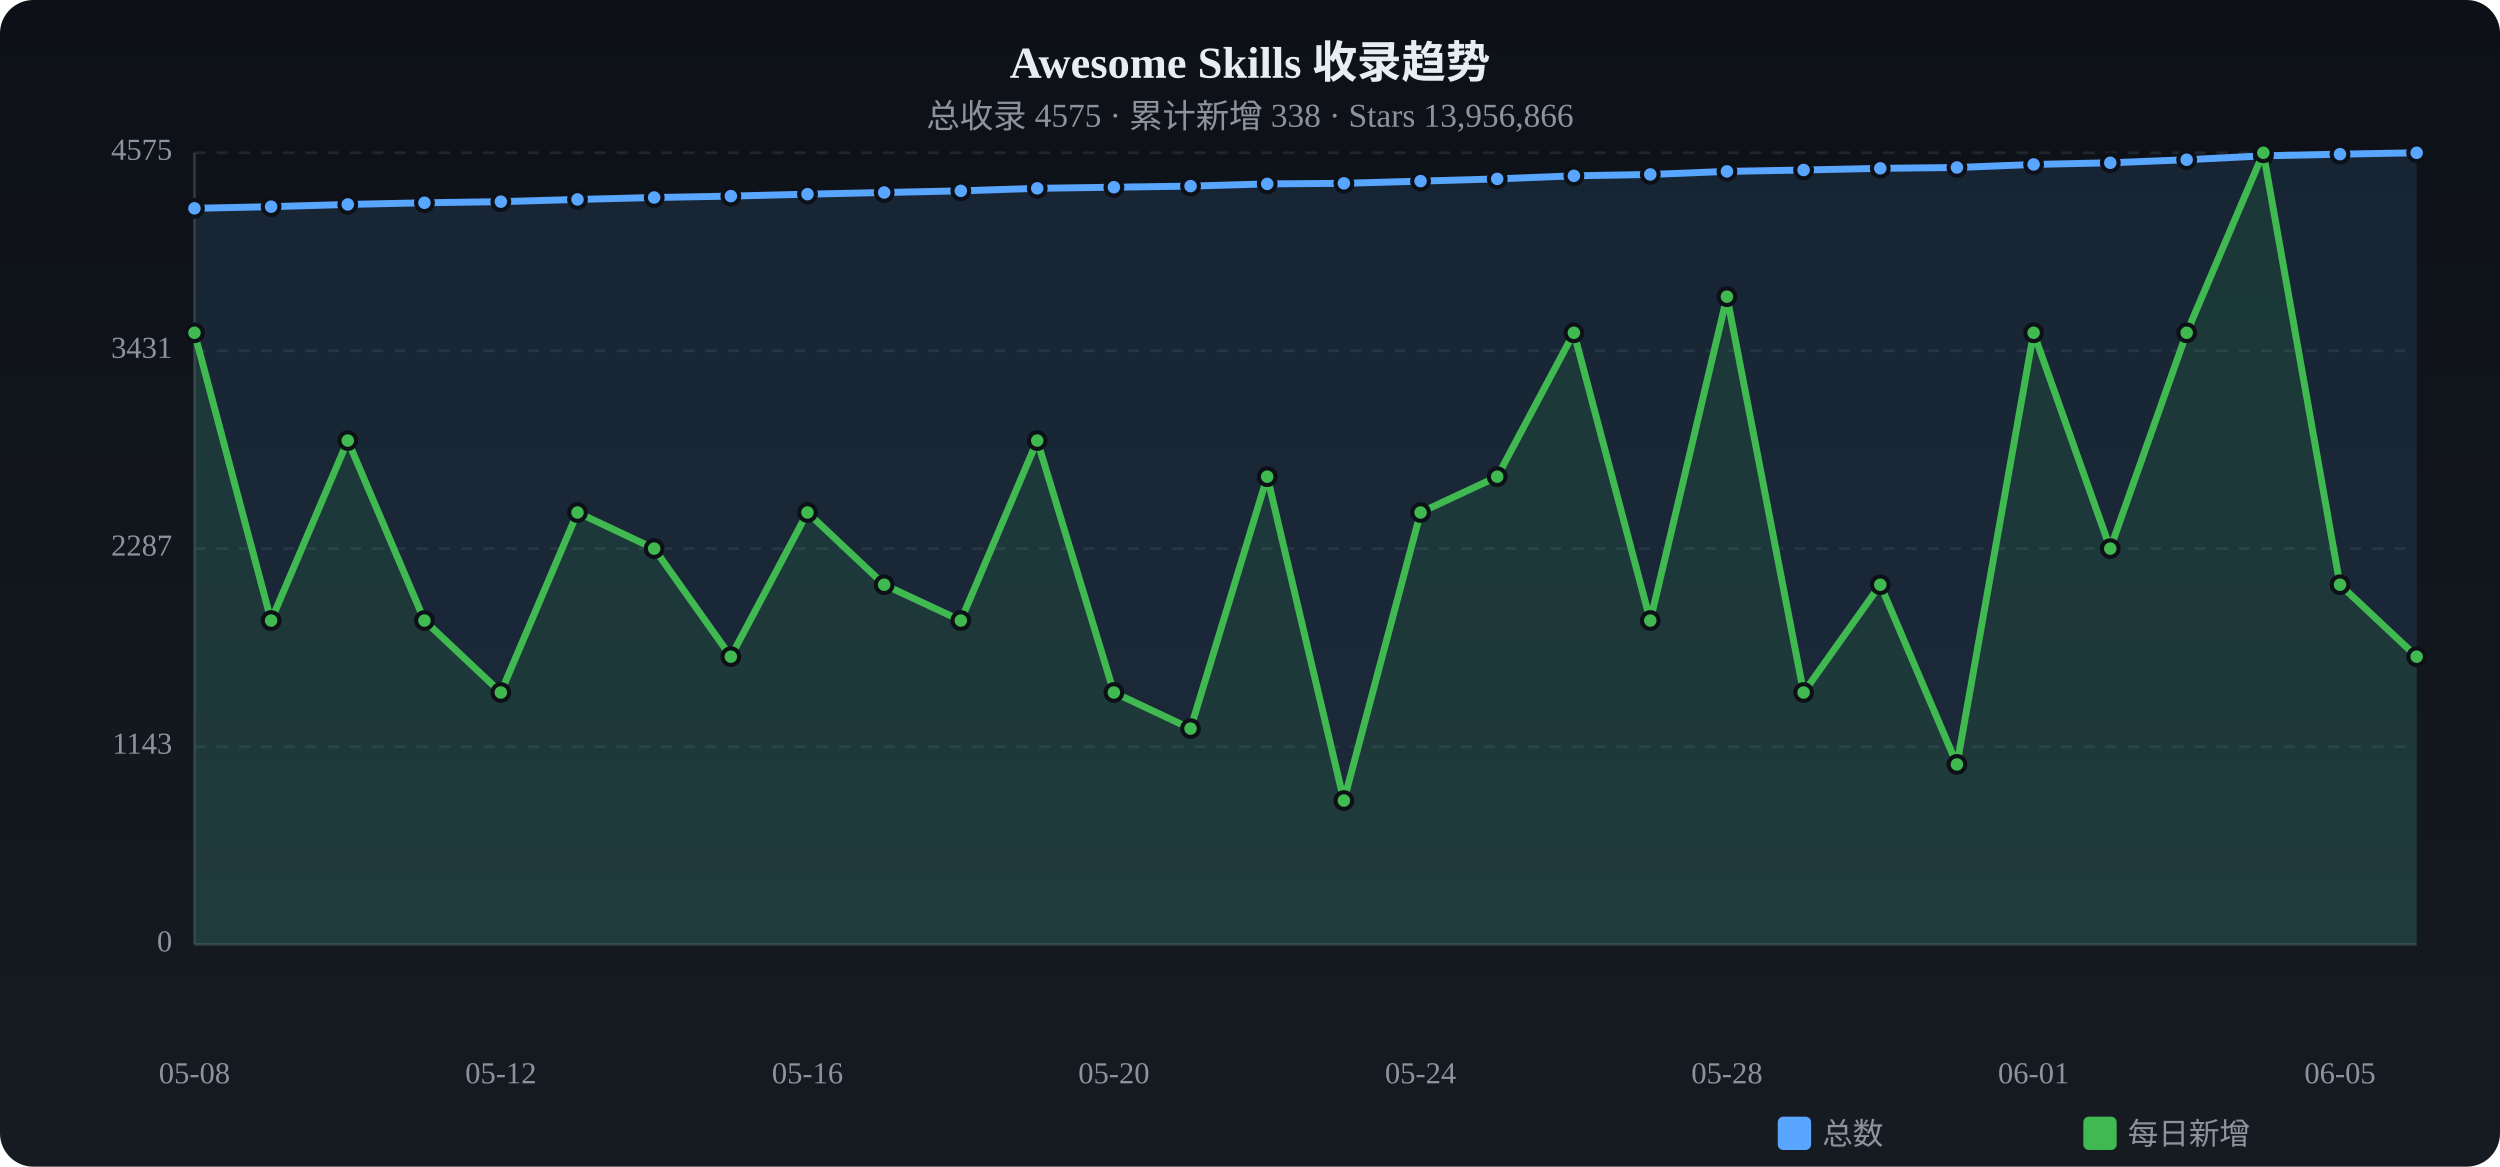
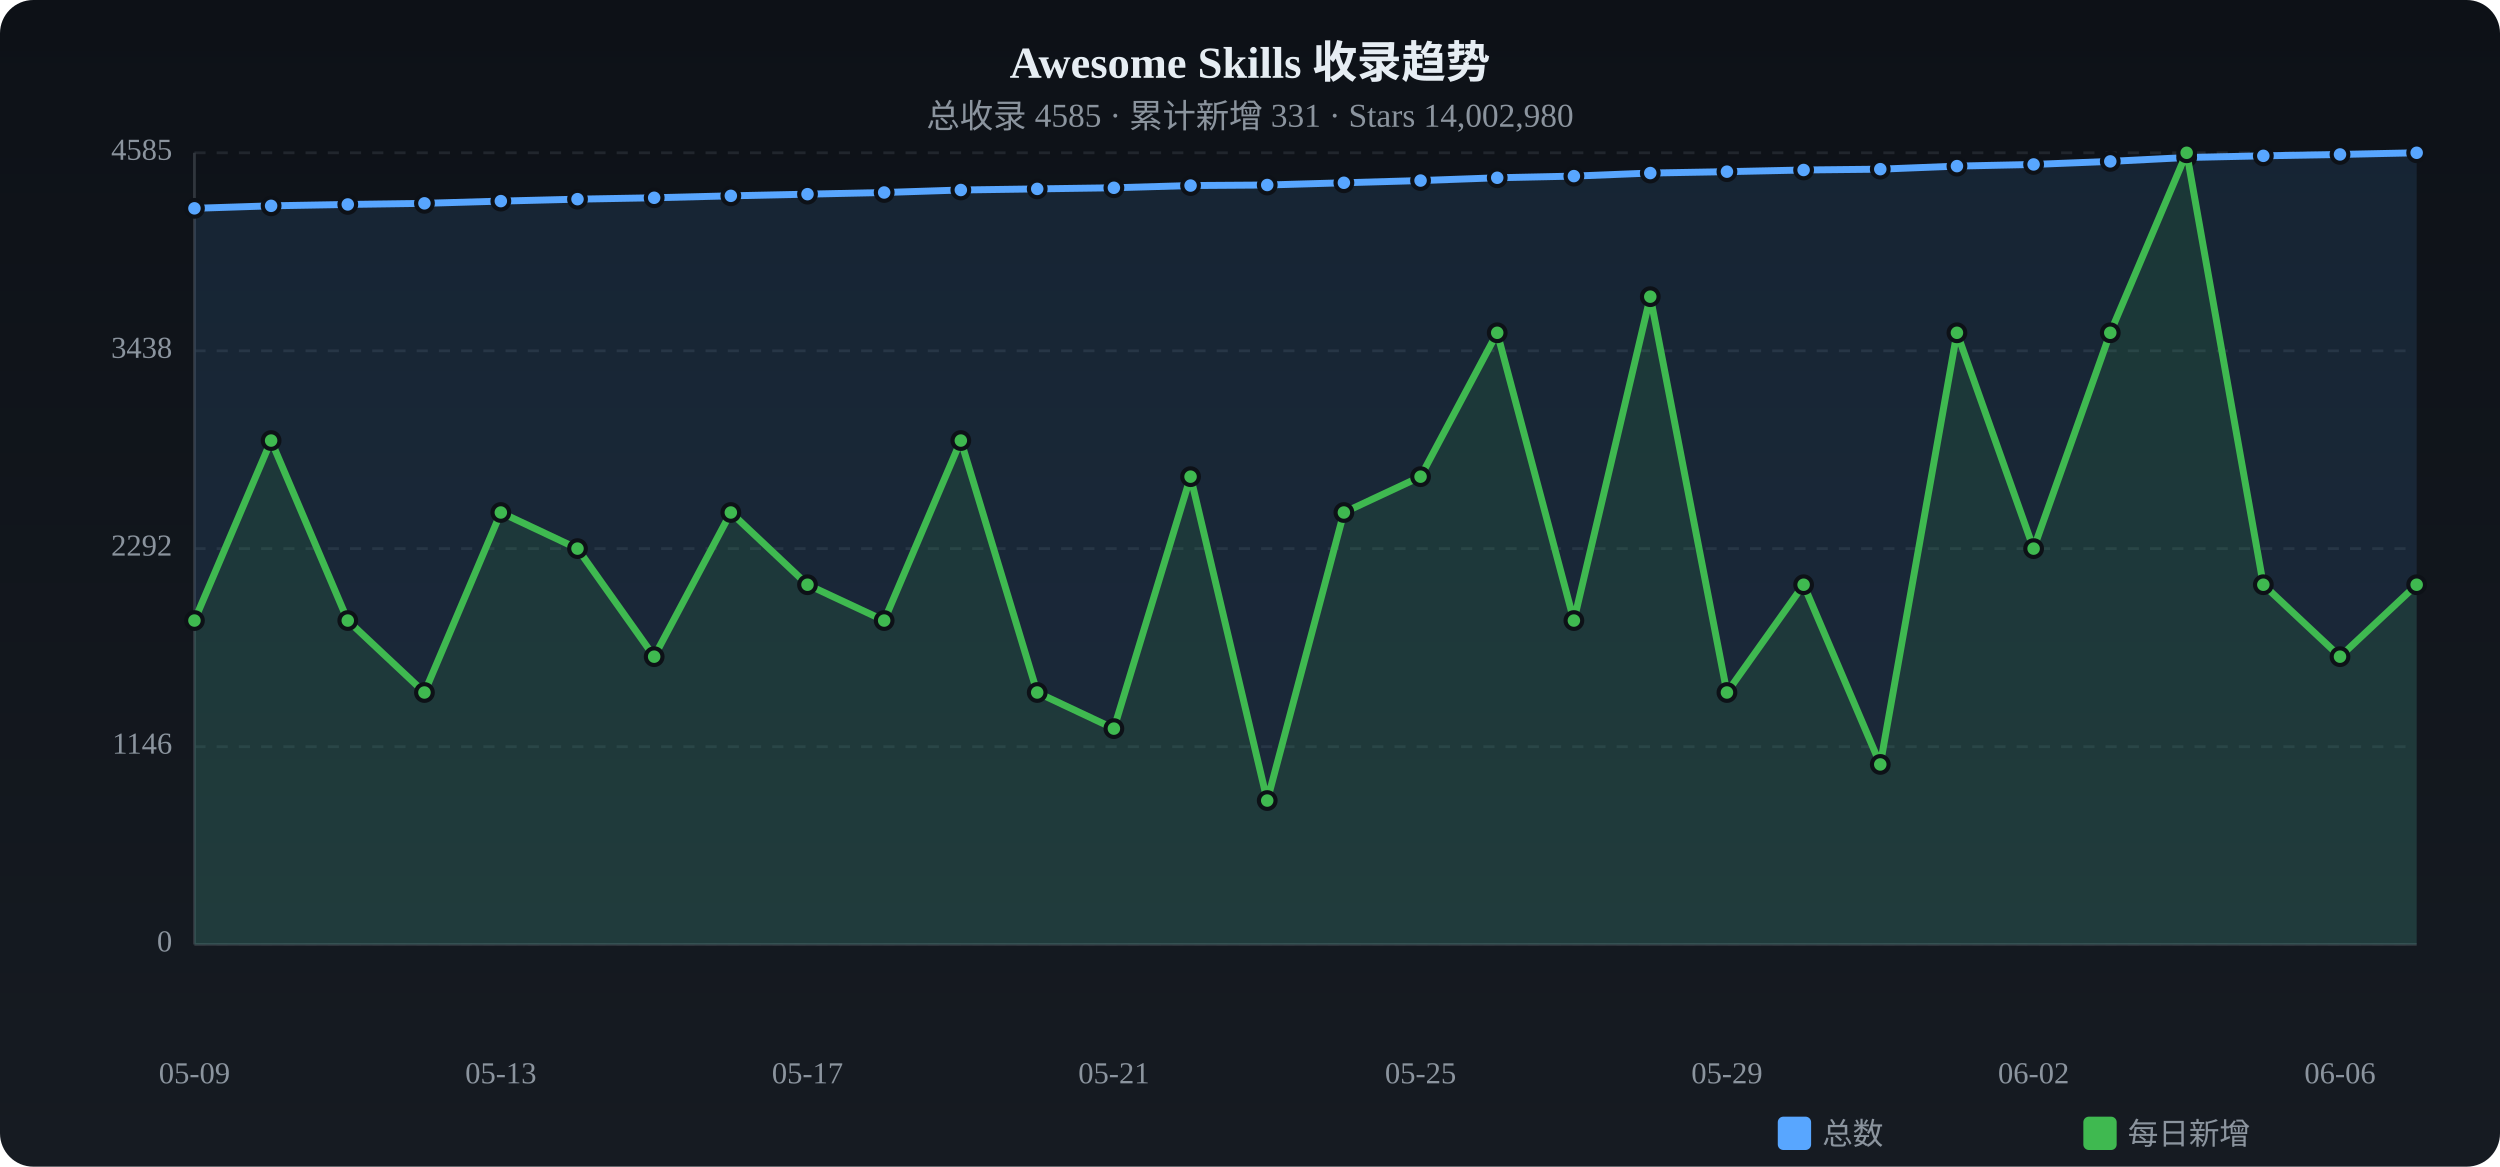
<svg xmlns="http://www.w3.org/2000/svg" viewBox="0 0 900 420" width="900" height="420">
  <defs>
    <linearGradient id="tbg" x1="0%" y1="0%" x2="0%" y2="100%">
      <stop offset="0%" stop-color="#0d1117" />
      <stop offset="100%" stop-color="#161b22" />
    </linearGradient>
  </defs>
  <rect width="900" height="420" rx="12" fill="url(#tbg)" />
  <text x="450.0" y="28" text-anchor="middle" fill="#e6edf3" font-size="16" font-weight="bold">Awesome Skills 收录趋势</text>
-   <text x="450.0" y="46" text-anchor="middle" fill="#8b949e" font-size="12">总收录 4575 · 累计新增 338 · Stars 13,956,866</text>
+   <text x="450.0" y="46" text-anchor="middle" fill="#8b949e" font-size="12">总收录 4585 · 累计新增 331 · Stars 14,002,980</text>
  <text x="62" y="340.0" text-anchor="end" fill="#8b949e" font-size="11" dominant-baseline="middle">0</text>
  <line x1="70" y1="340.0" x2="870" y2="340.0" stroke="#21262d" stroke-dasharray="4 4" />
-   <text x="62" y="268.8" text-anchor="end" fill="#8b949e" font-size="11" dominant-baseline="middle">1143</text>
+   <text x="62" y="268.8" text-anchor="end" fill="#8b949e" font-size="11" dominant-baseline="middle">1146</text>
  <line x1="70" y1="268.8" x2="870" y2="268.8" stroke="#21262d" stroke-dasharray="4 4" />
-   <text x="62" y="197.5" text-anchor="end" fill="#8b949e" font-size="11" dominant-baseline="middle">2287</text>
+   <text x="62" y="197.5" text-anchor="end" fill="#8b949e" font-size="11" dominant-baseline="middle">2292</text>
  <line x1="70" y1="197.5" x2="870" y2="197.5" stroke="#21262d" stroke-dasharray="4 4" />
-   <text x="62" y="126.3" text-anchor="end" fill="#8b949e" font-size="11" dominant-baseline="middle">3431</text>
+   <text x="62" y="126.3" text-anchor="end" fill="#8b949e" font-size="11" dominant-baseline="middle">3438</text>
  <line x1="70" y1="126.3" x2="870" y2="126.3" stroke="#21262d" stroke-dasharray="4 4" />
-   <text x="62" y="55.0" text-anchor="end" fill="#8b949e" font-size="11" dominant-baseline="middle">4575</text>
+   <text x="62" y="55.0" text-anchor="end" fill="#8b949e" font-size="11" dominant-baseline="middle">4585</text>
  <line x1="70" y1="55.0" x2="870" y2="55.0" stroke="#21262d" stroke-dasharray="4 4" />
  <line x1="70" y1="55" x2="70" y2="340" stroke="#30363d" />
  <line x1="70" y1="340" x2="870" y2="340" stroke="#30363d" />
-   <path d="M70.0,75.0 L97.6,74.4 L125.2,73.6 L152.8,73.0 L180.3,72.6 L207.9,71.8 L235.5,71.1 L263.1,70.6 L290.7,69.9 L318.3,69.3 L345.9,68.7 L373.4,67.8 L401.0,67.4 L428.6,67.0 L456.2,66.2 L483.8,66.0 L511.4,65.2 L539.0,64.4 L566.6,63.3 L594.1,62.8 L621.7,61.7 L649.3,61.2 L676.9,60.6 L704.5,60.3 L732.1,59.2 L759.7,58.6 L787.2,57.5 L814.8,56.1 L842.4,55.5 L870.0,55.0 L870.0,340 L70.0,340 Z" fill="#58a6ff" opacity="0.12" />
-   <polyline points="70.0,75.0 97.6,74.4 125.2,73.6 152.8,73.0 180.3,72.6 207.9,71.8 235.5,71.1 263.1,70.6 290.7,69.9 318.3,69.3 345.9,68.7 373.4,67.8 401.0,67.4 428.6,67.0 456.2,66.2 483.8,66.0 511.4,65.2 539.0,64.4 566.6,63.3 594.1,62.8 621.7,61.7 649.3,61.2 676.9,60.6 704.5,60.3 732.1,59.2 759.7,58.6 787.2,57.5 814.8,56.1 842.4,55.5 870.0,55.0" fill="none" stroke="#58a6ff" stroke-width="2.5" stroke-linecap="round" stroke-linejoin="round" />
+   <path d="M70.0,75.0 L97.6,74.1 L125.2,73.6 L152.8,73.2 L180.3,72.4 L207.9,71.7 L235.5,71.2 L263.1,70.5 L290.7,69.9 L318.3,69.3 L345.9,68.4 L373.4,68.0 L401.0,67.6 L428.6,66.8 L456.2,66.6 L483.8,65.8 L511.4,65.0 L539.0,64.0 L566.6,63.4 L594.1,62.3 L621.7,61.8 L649.3,61.2 L676.9,60.9 L704.5,59.8 L732.1,59.2 L759.7,58.1 L787.2,56.7 L814.8,56.1 L842.4,55.6 L870.0,55.0 L870.0,340 L70.0,340 Z" fill="#58a6ff" opacity="0.12" />
+   <polyline points="70.0,75.0 97.6,74.1 125.2,73.6 152.8,73.2 180.3,72.4 207.9,71.7 235.5,71.2 263.1,70.5 290.7,69.9 318.3,69.3 345.9,68.4 373.4,68.0 401.0,67.6 428.6,66.8 456.2,66.6 483.8,65.8 511.4,65.0 539.0,64.0 566.6,63.4 594.1,62.3 621.7,61.8 649.3,61.2 676.9,60.9 704.5,59.8 732.1,59.2 759.7,58.1 787.2,56.7 814.8,56.1 842.4,55.6 870.0,55.0" fill="none" stroke="#58a6ff" stroke-width="2.5" stroke-linecap="round" stroke-linejoin="round" />
  <circle cx="70.0" cy="75.0" r="3" fill="#58a6ff" stroke="#0d1117" stroke-width="1.5" />
-   <circle cx="97.6" cy="74.4" r="3" fill="#58a6ff" stroke="#0d1117" stroke-width="1.5" />
+   <circle cx="97.6" cy="74.1" r="3" fill="#58a6ff" stroke="#0d1117" stroke-width="1.5" />
  <circle cx="125.2" cy="73.6" r="3" fill="#58a6ff" stroke="#0d1117" stroke-width="1.5" />
-   <circle cx="152.8" cy="73.0" r="3" fill="#58a6ff" stroke="#0d1117" stroke-width="1.5" />
-   <circle cx="180.3" cy="72.6" r="3" fill="#58a6ff" stroke="#0d1117" stroke-width="1.5" />
-   <circle cx="207.9" cy="71.8" r="3" fill="#58a6ff" stroke="#0d1117" stroke-width="1.5" />
-   <circle cx="235.5" cy="71.1" r="3" fill="#58a6ff" stroke="#0d1117" stroke-width="1.5" />
-   <circle cx="263.1" cy="70.6" r="3" fill="#58a6ff" stroke="#0d1117" stroke-width="1.5" />
+   <circle cx="152.8" cy="73.2" r="3" fill="#58a6ff" stroke="#0d1117" stroke-width="1.5" />
+   <circle cx="180.3" cy="72.4" r="3" fill="#58a6ff" stroke="#0d1117" stroke-width="1.5" />
+   <circle cx="207.9" cy="71.7" r="3" fill="#58a6ff" stroke="#0d1117" stroke-width="1.5" />
+   <circle cx="235.5" cy="71.2" r="3" fill="#58a6ff" stroke="#0d1117" stroke-width="1.5" />
+   <circle cx="263.1" cy="70.5" r="3" fill="#58a6ff" stroke="#0d1117" stroke-width="1.5" />
  <circle cx="290.7" cy="69.9" r="3" fill="#58a6ff" stroke="#0d1117" stroke-width="1.5" />
  <circle cx="318.3" cy="69.3" r="3" fill="#58a6ff" stroke="#0d1117" stroke-width="1.5" />
-   <circle cx="345.9" cy="68.7" r="3" fill="#58a6ff" stroke="#0d1117" stroke-width="1.5" />
-   <circle cx="373.4" cy="67.8" r="3" fill="#58a6ff" stroke="#0d1117" stroke-width="1.5" />
-   <circle cx="401.0" cy="67.4" r="3" fill="#58a6ff" stroke="#0d1117" stroke-width="1.5" />
-   <circle cx="428.6" cy="67.0" r="3" fill="#58a6ff" stroke="#0d1117" stroke-width="1.5" />
-   <circle cx="456.2" cy="66.2" r="3" fill="#58a6ff" stroke="#0d1117" stroke-width="1.5" />
-   <circle cx="483.8" cy="66.0" r="3" fill="#58a6ff" stroke="#0d1117" stroke-width="1.5" />
-   <circle cx="511.4" cy="65.2" r="3" fill="#58a6ff" stroke="#0d1117" stroke-width="1.5" />
-   <circle cx="539.0" cy="64.4" r="3" fill="#58a6ff" stroke="#0d1117" stroke-width="1.5" />
-   <circle cx="566.6" cy="63.3" r="3" fill="#58a6ff" stroke="#0d1117" stroke-width="1.5" />
-   <circle cx="594.1" cy="62.8" r="3" fill="#58a6ff" stroke="#0d1117" stroke-width="1.5" />
-   <circle cx="621.7" cy="61.7" r="3" fill="#58a6ff" stroke="#0d1117" stroke-width="1.5" />
+   <circle cx="345.9" cy="68.4" r="3" fill="#58a6ff" stroke="#0d1117" stroke-width="1.5" />
+   <circle cx="373.4" cy="68.0" r="3" fill="#58a6ff" stroke="#0d1117" stroke-width="1.5" />
+   <circle cx="401.0" cy="67.6" r="3" fill="#58a6ff" stroke="#0d1117" stroke-width="1.5" />
+   <circle cx="428.6" cy="66.8" r="3" fill="#58a6ff" stroke="#0d1117" stroke-width="1.5" />
+   <circle cx="456.2" cy="66.6" r="3" fill="#58a6ff" stroke="#0d1117" stroke-width="1.5" />
+   <circle cx="483.8" cy="65.8" r="3" fill="#58a6ff" stroke="#0d1117" stroke-width="1.5" />
+   <circle cx="511.4" cy="65.0" r="3" fill="#58a6ff" stroke="#0d1117" stroke-width="1.5" />
+   <circle cx="539.0" cy="64.0" r="3" fill="#58a6ff" stroke="#0d1117" stroke-width="1.5" />
+   <circle cx="566.6" cy="63.4" r="3" fill="#58a6ff" stroke="#0d1117" stroke-width="1.5" />
+   <circle cx="594.1" cy="62.3" r="3" fill="#58a6ff" stroke="#0d1117" stroke-width="1.5" />
+   <circle cx="621.7" cy="61.8" r="3" fill="#58a6ff" stroke="#0d1117" stroke-width="1.5" />
  <circle cx="649.3" cy="61.2" r="3" fill="#58a6ff" stroke="#0d1117" stroke-width="1.5" />
-   <circle cx="676.9" cy="60.6" r="3" fill="#58a6ff" stroke="#0d1117" stroke-width="1.5" />
-   <circle cx="704.5" cy="60.3" r="3" fill="#58a6ff" stroke="#0d1117" stroke-width="1.5" />
+   <circle cx="676.9" cy="60.9" r="3" fill="#58a6ff" stroke="#0d1117" stroke-width="1.5" />
+   <circle cx="704.5" cy="59.8" r="3" fill="#58a6ff" stroke="#0d1117" stroke-width="1.5" />
  <circle cx="732.1" cy="59.2" r="3" fill="#58a6ff" stroke="#0d1117" stroke-width="1.5" />
-   <circle cx="759.7" cy="58.6" r="3" fill="#58a6ff" stroke="#0d1117" stroke-width="1.5" />
-   <circle cx="787.2" cy="57.5" r="3" fill="#58a6ff" stroke="#0d1117" stroke-width="1.5" />
+   <circle cx="759.7" cy="58.1" r="3" fill="#58a6ff" stroke="#0d1117" stroke-width="1.5" />
+   <circle cx="787.2" cy="56.7" r="3" fill="#58a6ff" stroke="#0d1117" stroke-width="1.5" />
  <circle cx="814.8" cy="56.1" r="3" fill="#58a6ff" stroke="#0d1117" stroke-width="1.5" />
-   <circle cx="842.4" cy="55.5" r="3" fill="#58a6ff" stroke="#0d1117" stroke-width="1.5" />
+   <circle cx="842.4" cy="55.6" r="3" fill="#58a6ff" stroke="#0d1117" stroke-width="1.5" />
  <circle cx="870.0" cy="55.0" r="3" fill="#58a6ff" stroke="#0d1117" stroke-width="1.5" />
-   <path d="M70.0,119.8 L97.6,223.4 L125.2,158.6 L152.8,223.4 L180.3,249.3 L207.9,184.5 L235.5,197.5 L263.1,236.4 L290.7,184.5 L318.3,210.5 L345.9,223.4 L373.4,158.6 L401.0,249.3 L428.6,262.3 L456.2,171.6 L483.8,288.2 L511.4,184.5 L539.0,171.6 L566.6,119.8 L594.1,223.4 L621.7,106.8 L649.3,249.3 L676.9,210.5 L704.5,275.2 L732.1,119.8 L759.7,197.5 L787.2,119.8 L814.8,55.0 L842.4,210.5 L870.0,236.4 L870.0,340 L70.0,340 Z" fill="#3fb950" opacity="0.12" />
-   <polyline points="70.0,119.8 97.6,223.4 125.2,158.6 152.8,223.4 180.3,249.3 207.9,184.5 235.5,197.5 263.1,236.4 290.7,184.5 318.3,210.5 345.9,223.4 373.4,158.6 401.0,249.3 428.6,262.3 456.2,171.6 483.8,288.2 511.4,184.5 539.0,171.6 566.6,119.8 594.1,223.4 621.7,106.8 649.3,249.3 676.9,210.5 704.5,275.2 732.1,119.8 759.7,197.5 787.2,119.8 814.8,55.0 842.4,210.5 870.0,236.4" fill="none" stroke="#3fb950" stroke-width="2.5" stroke-linecap="round" stroke-linejoin="round" />
-   <circle cx="70.0" cy="119.8" r="3" fill="#3fb950" stroke="#0d1117" stroke-width="1.5" />
-   <circle cx="97.6" cy="223.4" r="3" fill="#3fb950" stroke="#0d1117" stroke-width="1.5" />
-   <circle cx="125.2" cy="158.6" r="3" fill="#3fb950" stroke="#0d1117" stroke-width="1.5" />
-   <circle cx="152.8" cy="223.4" r="3" fill="#3fb950" stroke="#0d1117" stroke-width="1.5" />
-   <circle cx="180.3" cy="249.3" r="3" fill="#3fb950" stroke="#0d1117" stroke-width="1.5" />
-   <circle cx="207.9" cy="184.5" r="3" fill="#3fb950" stroke="#0d1117" stroke-width="1.5" />
-   <circle cx="235.5" cy="197.5" r="3" fill="#3fb950" stroke="#0d1117" stroke-width="1.5" />
-   <circle cx="263.1" cy="236.4" r="3" fill="#3fb950" stroke="#0d1117" stroke-width="1.5" />
-   <circle cx="290.7" cy="184.5" r="3" fill="#3fb950" stroke="#0d1117" stroke-width="1.5" />
-   <circle cx="318.3" cy="210.5" r="3" fill="#3fb950" stroke="#0d1117" stroke-width="1.5" />
-   <circle cx="345.9" cy="223.4" r="3" fill="#3fb950" stroke="#0d1117" stroke-width="1.5" />
-   <circle cx="373.4" cy="158.6" r="3" fill="#3fb950" stroke="#0d1117" stroke-width="1.5" />
-   <circle cx="401.0" cy="249.3" r="3" fill="#3fb950" stroke="#0d1117" stroke-width="1.5" />
-   <circle cx="428.6" cy="262.3" r="3" fill="#3fb950" stroke="#0d1117" stroke-width="1.5" />
-   <circle cx="456.2" cy="171.6" r="3" fill="#3fb950" stroke="#0d1117" stroke-width="1.5" />
-   <circle cx="483.8" cy="288.2" r="3" fill="#3fb950" stroke="#0d1117" stroke-width="1.5" />
-   <circle cx="511.4" cy="184.5" r="3" fill="#3fb950" stroke="#0d1117" stroke-width="1.5" />
-   <circle cx="539.0" cy="171.6" r="3" fill="#3fb950" stroke="#0d1117" stroke-width="1.5" />
-   <circle cx="566.6" cy="119.8" r="3" fill="#3fb950" stroke="#0d1117" stroke-width="1.5" />
-   <circle cx="594.1" cy="223.4" r="3" fill="#3fb950" stroke="#0d1117" stroke-width="1.5" />
-   <circle cx="621.7" cy="106.8" r="3" fill="#3fb950" stroke="#0d1117" stroke-width="1.5" />
-   <circle cx="649.3" cy="249.3" r="3" fill="#3fb950" stroke="#0d1117" stroke-width="1.5" />
-   <circle cx="676.9" cy="210.5" r="3" fill="#3fb950" stroke="#0d1117" stroke-width="1.5" />
-   <circle cx="704.5" cy="275.2" r="3" fill="#3fb950" stroke="#0d1117" stroke-width="1.5" />
-   <circle cx="732.1" cy="119.8" r="3" fill="#3fb950" stroke="#0d1117" stroke-width="1.5" />
-   <circle cx="759.7" cy="197.5" r="3" fill="#3fb950" stroke="#0d1117" stroke-width="1.5" />
-   <circle cx="787.2" cy="119.8" r="3" fill="#3fb950" stroke="#0d1117" stroke-width="1.5" />
-   <circle cx="814.8" cy="55.0" r="3" fill="#3fb950" stroke="#0d1117" stroke-width="1.5" />
-   <circle cx="842.4" cy="210.5" r="3" fill="#3fb950" stroke="#0d1117" stroke-width="1.5" />
-   <circle cx="870.0" cy="236.4" r="3" fill="#3fb950" stroke="#0d1117" stroke-width="1.5" />
-   <text x="70.0" y="390" text-anchor="middle" fill="#8b949e" font-size="11">05-08</text>
-   <text x="180.3" y="390" text-anchor="middle" fill="#8b949e" font-size="11">05-12</text>
-   <text x="290.7" y="390" text-anchor="middle" fill="#8b949e" font-size="11">05-16</text>
-   <text x="401.0" y="390" text-anchor="middle" fill="#8b949e" font-size="11">05-20</text>
-   <text x="511.4" y="390" text-anchor="middle" fill="#8b949e" font-size="11">05-24</text>
-   <text x="621.7" y="390" text-anchor="middle" fill="#8b949e" font-size="11">05-28</text>
-   <text x="732.1" y="390" text-anchor="middle" fill="#8b949e" font-size="11">06-01</text>
-   <text x="842.4" y="390" text-anchor="middle" fill="#8b949e" font-size="11">06-05</text>
+   <path d="M70.0,223.4 L97.6,158.6 L125.2,223.4 L152.8,249.3 L180.3,184.5 L207.9,197.5 L235.5,236.4 L263.1,184.5 L290.7,210.5 L318.3,223.4 L345.9,158.6 L373.4,249.3 L401.0,262.3 L428.6,171.6 L456.2,288.2 L483.8,184.5 L511.4,171.6 L539.0,119.8 L566.6,223.4 L594.1,106.8 L621.7,249.3 L649.3,210.5 L676.9,275.2 L704.5,119.8 L732.1,197.5 L759.7,119.8 L787.2,55.0 L814.8,210.5 L842.4,236.4 L870.0,210.5 L870.0,340 L70.0,340 Z" fill="#3fb950" opacity="0.12" />
+   <polyline points="70.0,223.4 97.6,158.6 125.2,223.4 152.8,249.3 180.3,184.5 207.9,197.5 235.5,236.4 263.1,184.5 290.7,210.5 318.3,223.4 345.9,158.6 373.4,249.3 401.0,262.3 428.6,171.6 456.2,288.2 483.8,184.5 511.4,171.6 539.0,119.8 566.6,223.4 594.1,106.8 621.7,249.3 649.3,210.5 676.9,275.2 704.5,119.8 732.1,197.5 759.7,119.8 787.2,55.0 814.8,210.5 842.4,236.4 870.0,210.5" fill="none" stroke="#3fb950" stroke-width="2.5" stroke-linecap="round" stroke-linejoin="round" />
+   <circle cx="70.0" cy="223.4" r="3" fill="#3fb950" stroke="#0d1117" stroke-width="1.5" />
+   <circle cx="97.6" cy="158.6" r="3" fill="#3fb950" stroke="#0d1117" stroke-width="1.5" />
+   <circle cx="125.2" cy="223.4" r="3" fill="#3fb950" stroke="#0d1117" stroke-width="1.5" />
+   <circle cx="152.8" cy="249.3" r="3" fill="#3fb950" stroke="#0d1117" stroke-width="1.5" />
+   <circle cx="180.3" cy="184.5" r="3" fill="#3fb950" stroke="#0d1117" stroke-width="1.5" />
+   <circle cx="207.9" cy="197.5" r="3" fill="#3fb950" stroke="#0d1117" stroke-width="1.5" />
+   <circle cx="235.5" cy="236.4" r="3" fill="#3fb950" stroke="#0d1117" stroke-width="1.5" />
+   <circle cx="263.1" cy="184.5" r="3" fill="#3fb950" stroke="#0d1117" stroke-width="1.5" />
+   <circle cx="290.7" cy="210.5" r="3" fill="#3fb950" stroke="#0d1117" stroke-width="1.5" />
+   <circle cx="318.3" cy="223.4" r="3" fill="#3fb950" stroke="#0d1117" stroke-width="1.5" />
+   <circle cx="345.9" cy="158.6" r="3" fill="#3fb950" stroke="#0d1117" stroke-width="1.5" />
+   <circle cx="373.4" cy="249.3" r="3" fill="#3fb950" stroke="#0d1117" stroke-width="1.5" />
+   <circle cx="401.0" cy="262.3" r="3" fill="#3fb950" stroke="#0d1117" stroke-width="1.5" />
+   <circle cx="428.6" cy="171.6" r="3" fill="#3fb950" stroke="#0d1117" stroke-width="1.5" />
+   <circle cx="456.2" cy="288.2" r="3" fill="#3fb950" stroke="#0d1117" stroke-width="1.5" />
+   <circle cx="483.8" cy="184.5" r="3" fill="#3fb950" stroke="#0d1117" stroke-width="1.5" />
+   <circle cx="511.4" cy="171.6" r="3" fill="#3fb950" stroke="#0d1117" stroke-width="1.5" />
+   <circle cx="539.0" cy="119.8" r="3" fill="#3fb950" stroke="#0d1117" stroke-width="1.5" />
+   <circle cx="566.6" cy="223.4" r="3" fill="#3fb950" stroke="#0d1117" stroke-width="1.5" />
+   <circle cx="594.1" cy="106.8" r="3" fill="#3fb950" stroke="#0d1117" stroke-width="1.5" />
+   <circle cx="621.7" cy="249.3" r="3" fill="#3fb950" stroke="#0d1117" stroke-width="1.5" />
+   <circle cx="649.3" cy="210.5" r="3" fill="#3fb950" stroke="#0d1117" stroke-width="1.5" />
+   <circle cx="676.9" cy="275.2" r="3" fill="#3fb950" stroke="#0d1117" stroke-width="1.5" />
+   <circle cx="704.5" cy="119.8" r="3" fill="#3fb950" stroke="#0d1117" stroke-width="1.5" />
+   <circle cx="732.1" cy="197.5" r="3" fill="#3fb950" stroke="#0d1117" stroke-width="1.5" />
+   <circle cx="759.7" cy="119.8" r="3" fill="#3fb950" stroke="#0d1117" stroke-width="1.5" />
+   <circle cx="787.2" cy="55.0" r="3" fill="#3fb950" stroke="#0d1117" stroke-width="1.5" />
+   <circle cx="814.8" cy="210.5" r="3" fill="#3fb950" stroke="#0d1117" stroke-width="1.5" />
+   <circle cx="842.4" cy="236.4" r="3" fill="#3fb950" stroke="#0d1117" stroke-width="1.5" />
+   <circle cx="870.0" cy="210.5" r="3" fill="#3fb950" stroke="#0d1117" stroke-width="1.5" />
+   <text x="70.0" y="390" text-anchor="middle" fill="#8b949e" font-size="11">05-09</text>
+   <text x="180.3" y="390" text-anchor="middle" fill="#8b949e" font-size="11">05-13</text>
+   <text x="290.7" y="390" text-anchor="middle" fill="#8b949e" font-size="11">05-17</text>
+   <text x="401.0" y="390" text-anchor="middle" fill="#8b949e" font-size="11">05-21</text>
+   <text x="511.4" y="390" text-anchor="middle" fill="#8b949e" font-size="11">05-25</text>
+   <text x="621.7" y="390" text-anchor="middle" fill="#8b949e" font-size="11">05-29</text>
+   <text x="732.1" y="390" text-anchor="middle" fill="#8b949e" font-size="11">06-02</text>
+   <text x="842.4" y="390" text-anchor="middle" fill="#8b949e" font-size="11">06-06</text>
  <rect x="640" y="402" width="12" height="12" rx="2" fill="#58a6ff" />
  <text x="656" y="412" fill="#8b949e" font-size="11">总数</text>
  <rect x="750" y="402" width="12" height="12" rx="2" fill="#3fb950" />
  <text x="766" y="412" fill="#8b949e" font-size="11">每日新增</text>
</svg>
